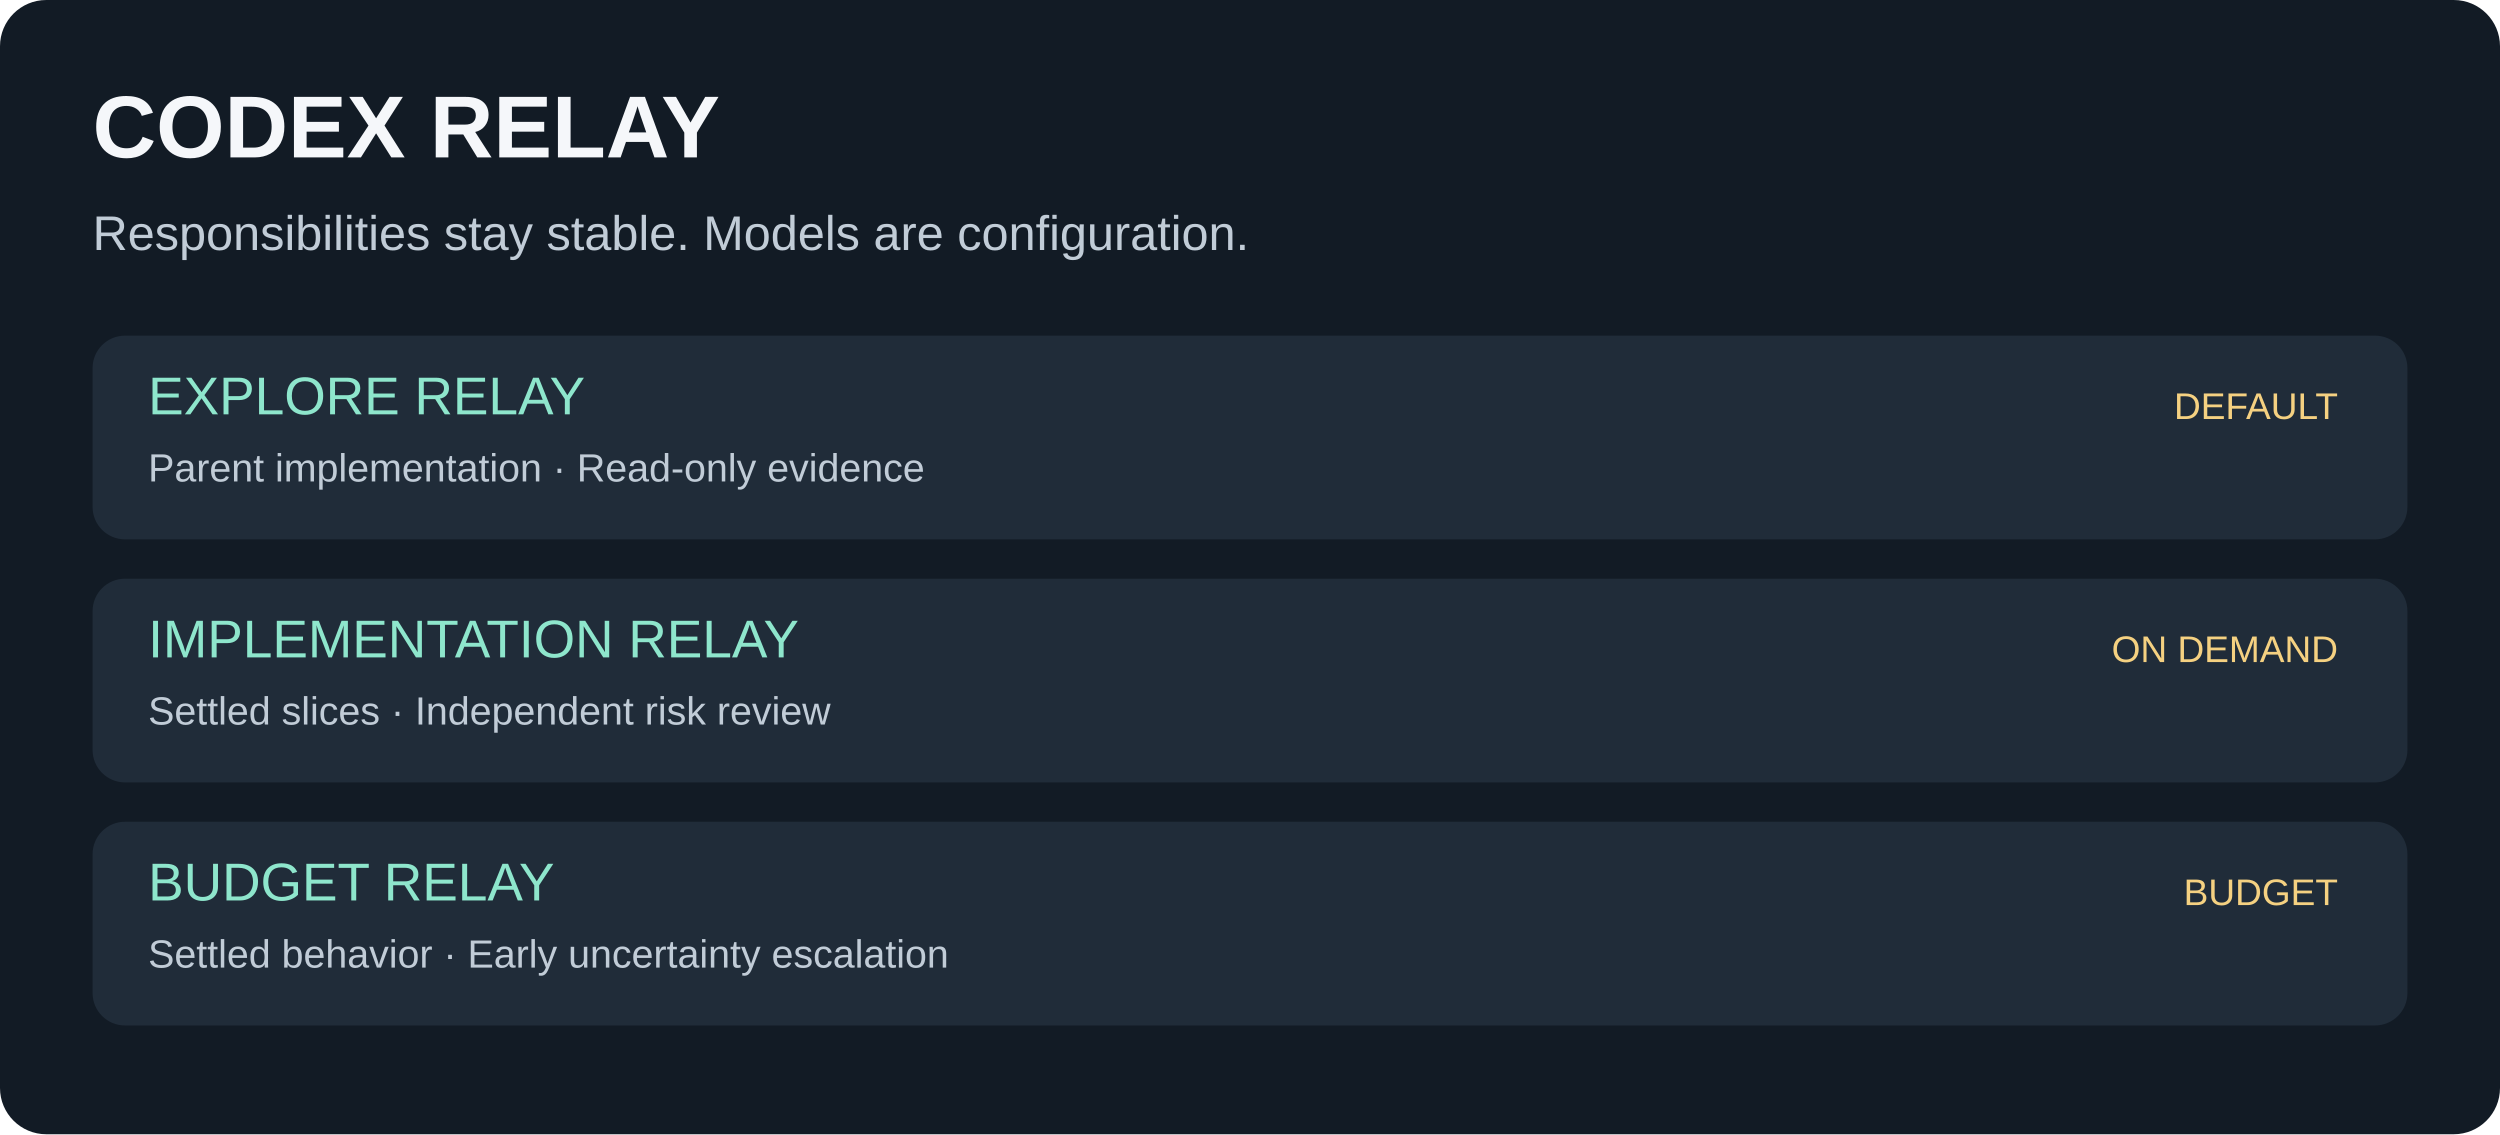
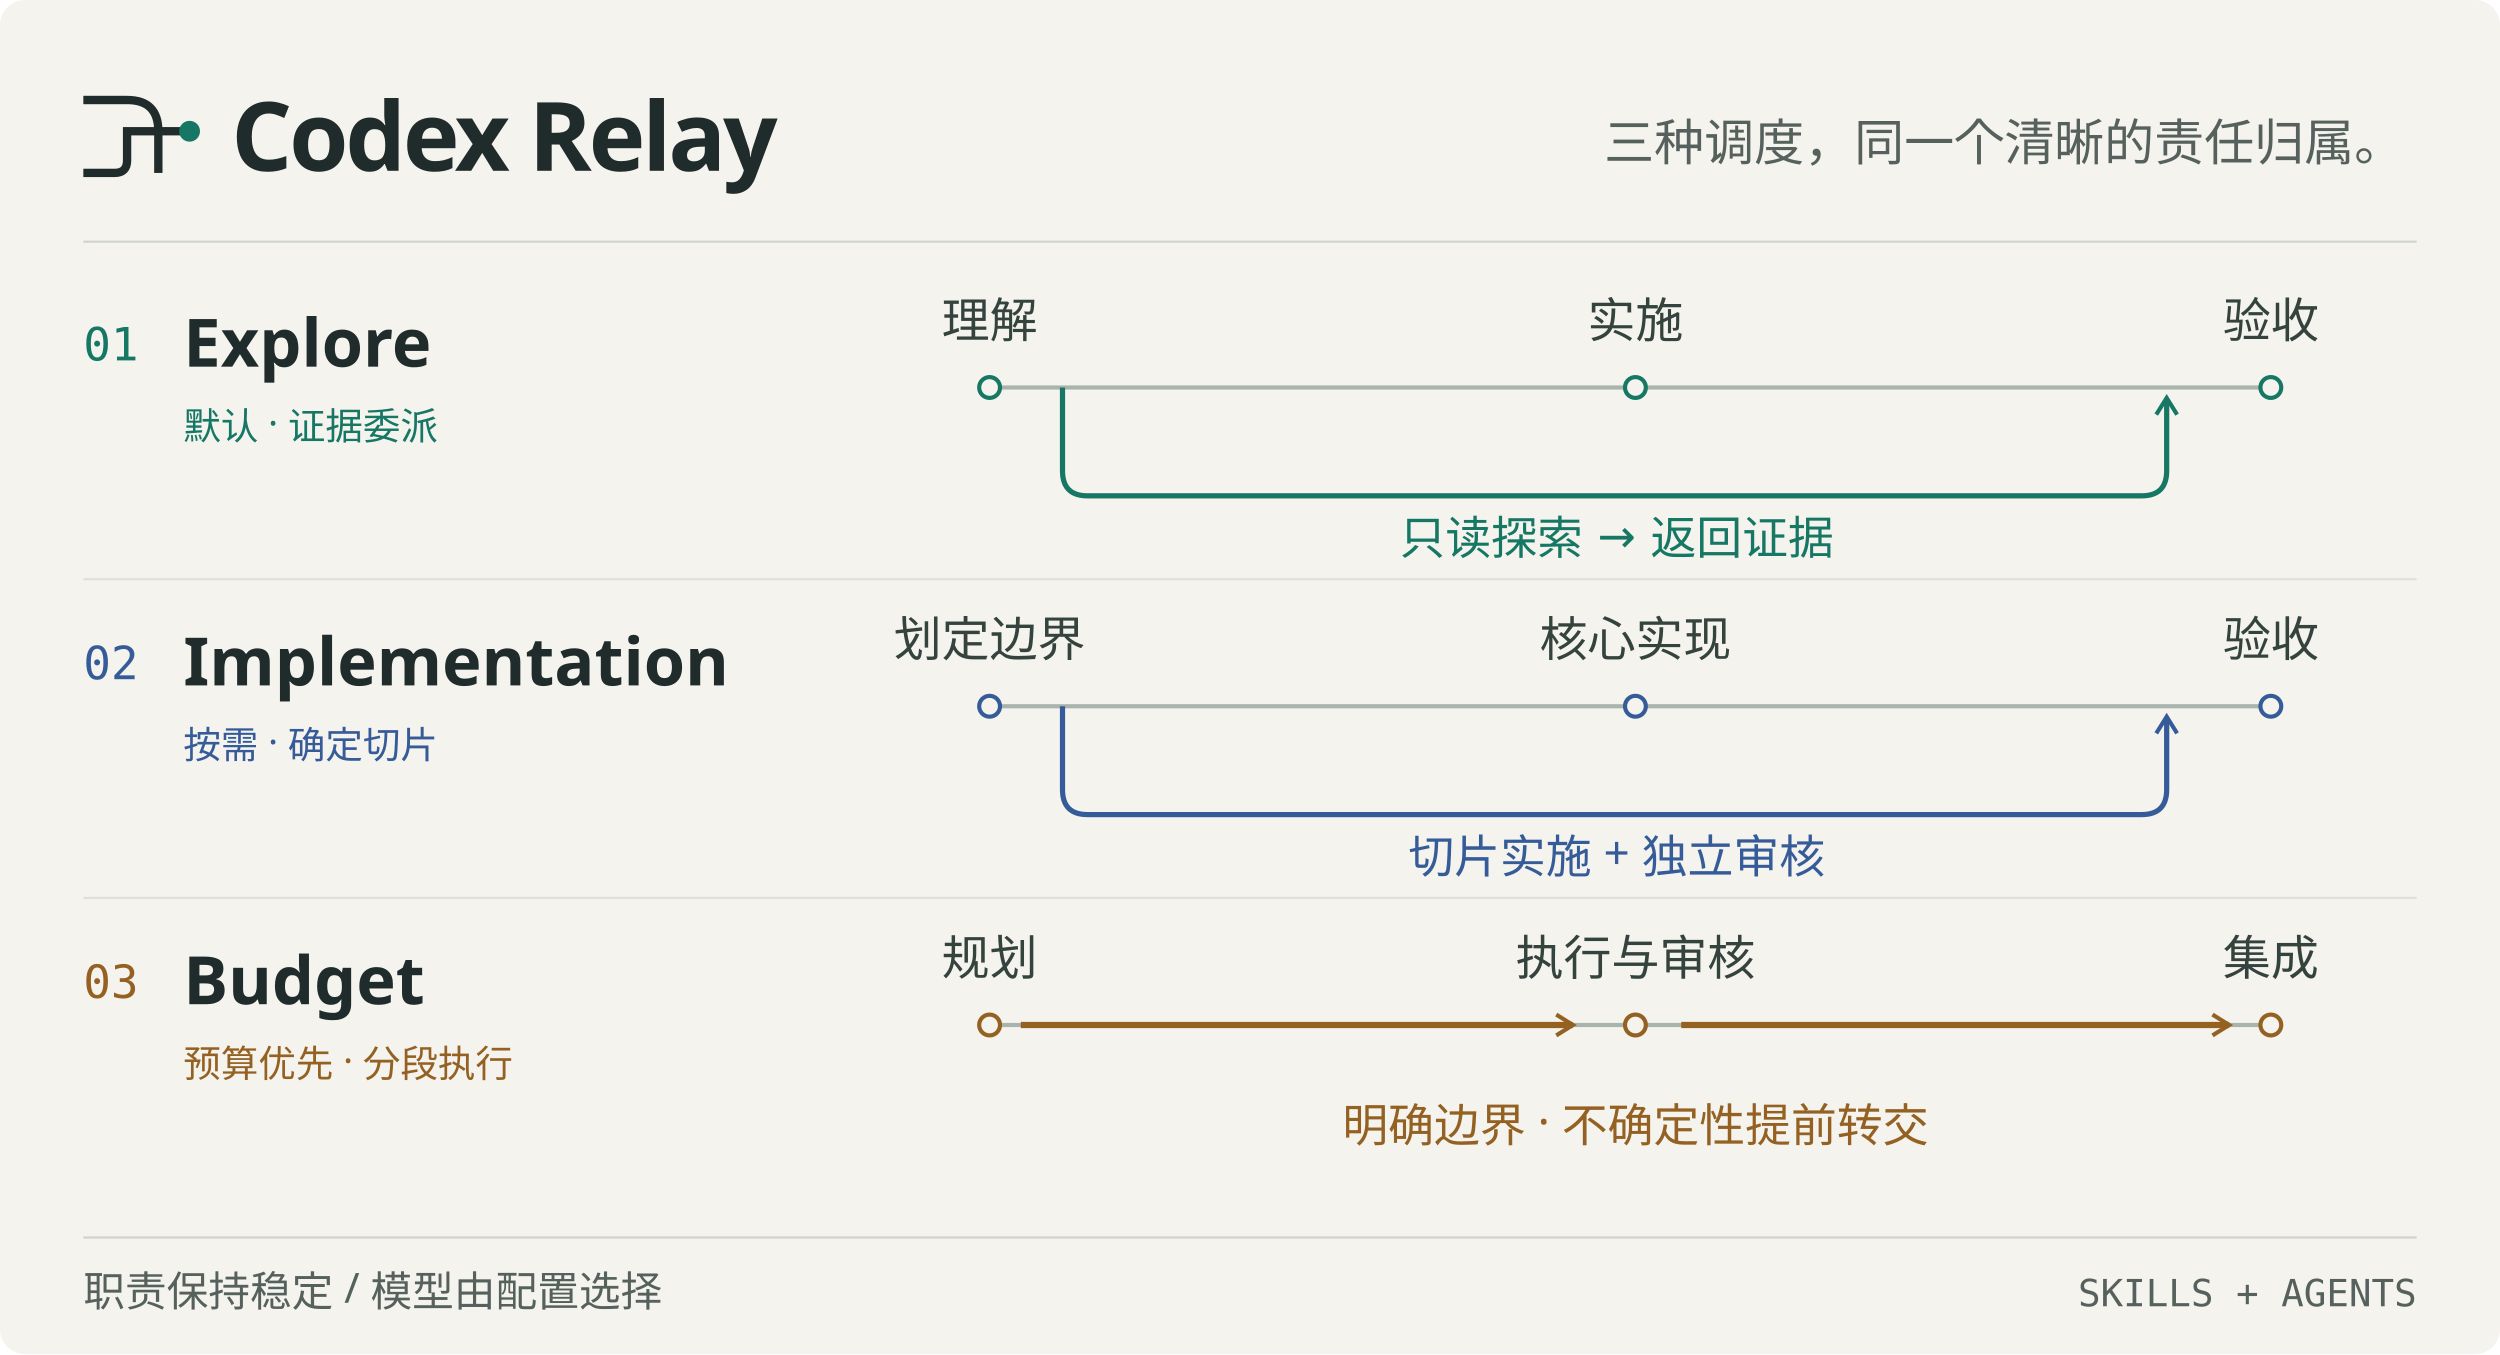
- <svg xmlns="http://www.w3.org/2000/svg" width="1080" height="490" viewBox="0 0 1080 490" role="img">
-   <rect width="1080" height="490" rx="20" fill="#121b25" />
-   <g font-family="Segoe UI, Arial, sans-serif">
-     <text x="40" y="68" fill="#f5f7fa" font-size="38" font-weight="700">CODEX RELAY</text>
-     <text x="40" y="108" fill="#c1ccd7" font-size="21">Responsibilities stay stable. Models are configuration.</text>
-     <g transform="translate(40 145)">
-       <rect width="1000" height="88" rx="14" fill="#202c39" />
-       <text x="24" y="34" fill="#8ee6cc" font-size="23">EXPLORE RELAY</text>
-       <text x="24" y="63" fill="#c1ccd7" font-size="17">Parent implementation · Read-only evidence</text>
-       <text x="970" y="36" text-anchor="end" fill="#f5d181" font-size="16">DEFAULT</text>
+ <svg xmlns="http://www.w3.org/2000/svg" width="1200" height="650" viewBox="0 0 1200 650" role="img" aria-labelledby="title desc">
+   <rect width="1200" height="650" rx="12" fill="#f4f3ee" />
+   <g font-family="Segoe UI, Microsoft YaHei, sans-serif">
+     <g id="identity">
+       <path d="M40 48 H61 Q76 48 76 63 V83 M40 83 H55 Q61 83 61 77 V63 H91" stroke="#202b2b" stroke-width="4" fill="none" />
+       <circle cx="91" cy="63" r="5" fill="#167764" />
+       <text x="111" y="82" fill="#202b2b" font-size="46" font-weight="700" letter-spacing="-1.5">Codex Relay</text>
+       <text x="1154" y="77" text-anchor="end" fill="#56615e" font-size="24">三种调度，同一个清晰的责任归属。</text>
+       <path d="M40 116 H1160" stroke="#ced3cc" />
    </g>
-     <g transform="translate(40 250)">
-       <rect width="1000" height="88" rx="14" fill="#202c39" />
-       <text x="24" y="34" fill="#8ee6cc" font-size="23">IMPLEMENTATION RELAY</text>
-       <text x="24" y="63" fill="#c1ccd7" font-size="17">Settled slices · Independent risk review</text>
-       <text x="970" y="36" text-anchor="end" fill="#f5d181" font-size="16">ON DEMAND</text>
+     <g id="route-explore" transform="translate(0 150)">
+       <text x="40" y="23" fill="#167764" font-family="Consolas, monospace" font-size="22">01</text>
+       <text x="88" y="26" fill="#202b2b" font-size="32" font-weight="650">Explore</text>
+       <text x="88" y="61" fill="#167764" font-size="18">默认 · 证据委派</text>
+       <path d="M472 36 H1090" stroke="#a9b4ad" stroke-width="2" fill="none" />
+       <text x="475" y="12" text-anchor="middle" fill="#35433e" font-size="23">理解</text>
+       <circle cx="475" cy="36" r="5" fill="#f4f3ee" stroke="#167764" stroke-width="2" />
+       <text x="785" y="12" text-anchor="middle" fill="#35433e" font-size="23">实施</text>
+       <circle cx="785" cy="36" r="5" fill="#f4f3ee" stroke="#167764" stroke-width="2" />
+       <text x="1090" y="12" text-anchor="middle" fill="#35433e" font-size="23">验收</text>
+       <circle cx="1090" cy="36" r="5" fill="#f4f3ee" stroke="#167764" stroke-width="2" />
+       <path d="M510 36 V76 Q510 88 522 88 H1028 Q1040 88 1040 76 V42" stroke="#167764" stroke-width="2.5" fill="none" />
+       <path d="M1035 49 L1040 41 L1045 49" stroke="#167764" stroke-width="2" fill="none" />
+       <text x="776" y="116" text-anchor="middle" fill="#167764" font-size="22">只读探索 → 返回证据</text>
+       <path d="M40 128 H1160" stroke="#dce0d8" />
    </g>
-     <g transform="translate(40 355)">
-       <rect width="1000" height="88" rx="14" fill="#202c39" />
-       <text x="24" y="34" fill="#8ee6cc" font-size="23">BUDGET RELAY</text>
-       <text x="24" y="63" fill="#c1ccd7" font-size="17">Settled behavior · Early uncertainty escalation</text>
-       <text x="970" y="36" text-anchor="end" fill="#f5d181" font-size="16">BUDGET</text>
+     <g id="route-implementation" transform="translate(0 303)">
+       <text x="40" y="23" fill="#365b99" font-family="Consolas, monospace" font-size="22">02</text>
+       <text x="88" y="26" fill="#202b2b" font-size="32" font-weight="650">Implementation</text>
+       <text x="88" y="61" fill="#365b99" font-size="18">按需 · 确定切片</text>
+       <path d="M472 36 H1090" stroke="#a9b4ad" stroke-width="2" fill="none" />
+       <text x="475" y="12" text-anchor="middle" fill="#35433e" font-size="23">划定边界</text>
+       <circle cx="475" cy="36" r="5" fill="#f4f3ee" stroke="#365b99" stroke-width="2" />
+       <text x="785" y="12" text-anchor="middle" fill="#35433e" font-size="23">核心实现</text>
+       <circle cx="785" cy="36" r="5" fill="#f4f3ee" stroke="#365b99" stroke-width="2" />
+       <text x="1090" y="12" text-anchor="middle" fill="#35433e" font-size="23">验收</text>
+       <circle cx="1090" cy="36" r="5" fill="#f4f3ee" stroke="#365b99" stroke-width="2" />
+       <path d="M510 36 V76 Q510 88 522 88 H1028 Q1040 88 1040 76 V42" stroke="#365b99" stroke-width="2.5" fill="none" />
+       <path d="M1035 49 L1040 41 L1045 49" stroke="#365b99" stroke-width="2" fill="none" />
+       <text x="776" y="116" text-anchor="middle" fill="#365b99" font-size="22">切片实施 + 独立审核</text>
+       <path d="M40 128 H1160" stroke="#dce0d8" />
    </g>
+     <g id="route-budget" transform="translate(0 456)">
+       <text x="40" y="23" fill="#946122" font-family="Consolas, monospace" font-size="22">03</text>
+       <text x="88" y="26" fill="#202b2b" font-size="32" font-weight="650">Budget</text>
+       <text x="88" y="61" fill="#946122" font-size="18">预算优先 · 分段执行</text>
+       <path d="M472 36 H1090" stroke="#a9b4ad" stroke-width="2" fill="none" />
+       <text x="475" y="12" text-anchor="middle" fill="#35433e" font-size="23">规划</text>
+       <circle cx="475" cy="36" r="5" fill="#f4f3ee" stroke="#946122" stroke-width="2" />
+       <text x="785" y="12" text-anchor="middle" fill="#35433e" font-size="23">执行与审核</text>
+       <circle cx="785" cy="36" r="5" fill="#f4f3ee" stroke="#946122" stroke-width="2" />
+       <text x="1090" y="12" text-anchor="middle" fill="#35433e" font-size="23">集成</text>
+       <circle cx="1090" cy="36" r="5" fill="#f4f3ee" stroke="#946122" stroke-width="2" />
+       <path d="M490 36 H755 M807 36 H1070" stroke="#946122" stroke-width="3" />
+       <path d="M747 31 L755 36 L747 41 M1062 31 L1070 36 L1062 41" stroke="#946122" stroke-width="2" fill="none" />
+       <text x="785" y="92" text-anchor="middle" fill="#946122" font-size="22">明确边界 · 不确定性提前转交</text>
+     </g>
+     <path d="M40 594 H1160" stroke="#ced3cc" />
+     <text x="40" y="627" fill="#56615e" font-size="20">职责保持稳定 / 模型由配置选择</text>
+     <text x="1160" y="627" text-anchor="end" fill="#56615e" font-family="Consolas, monospace" font-size="18">SKILLS + AGENTS</text>
  </g>
</svg>
